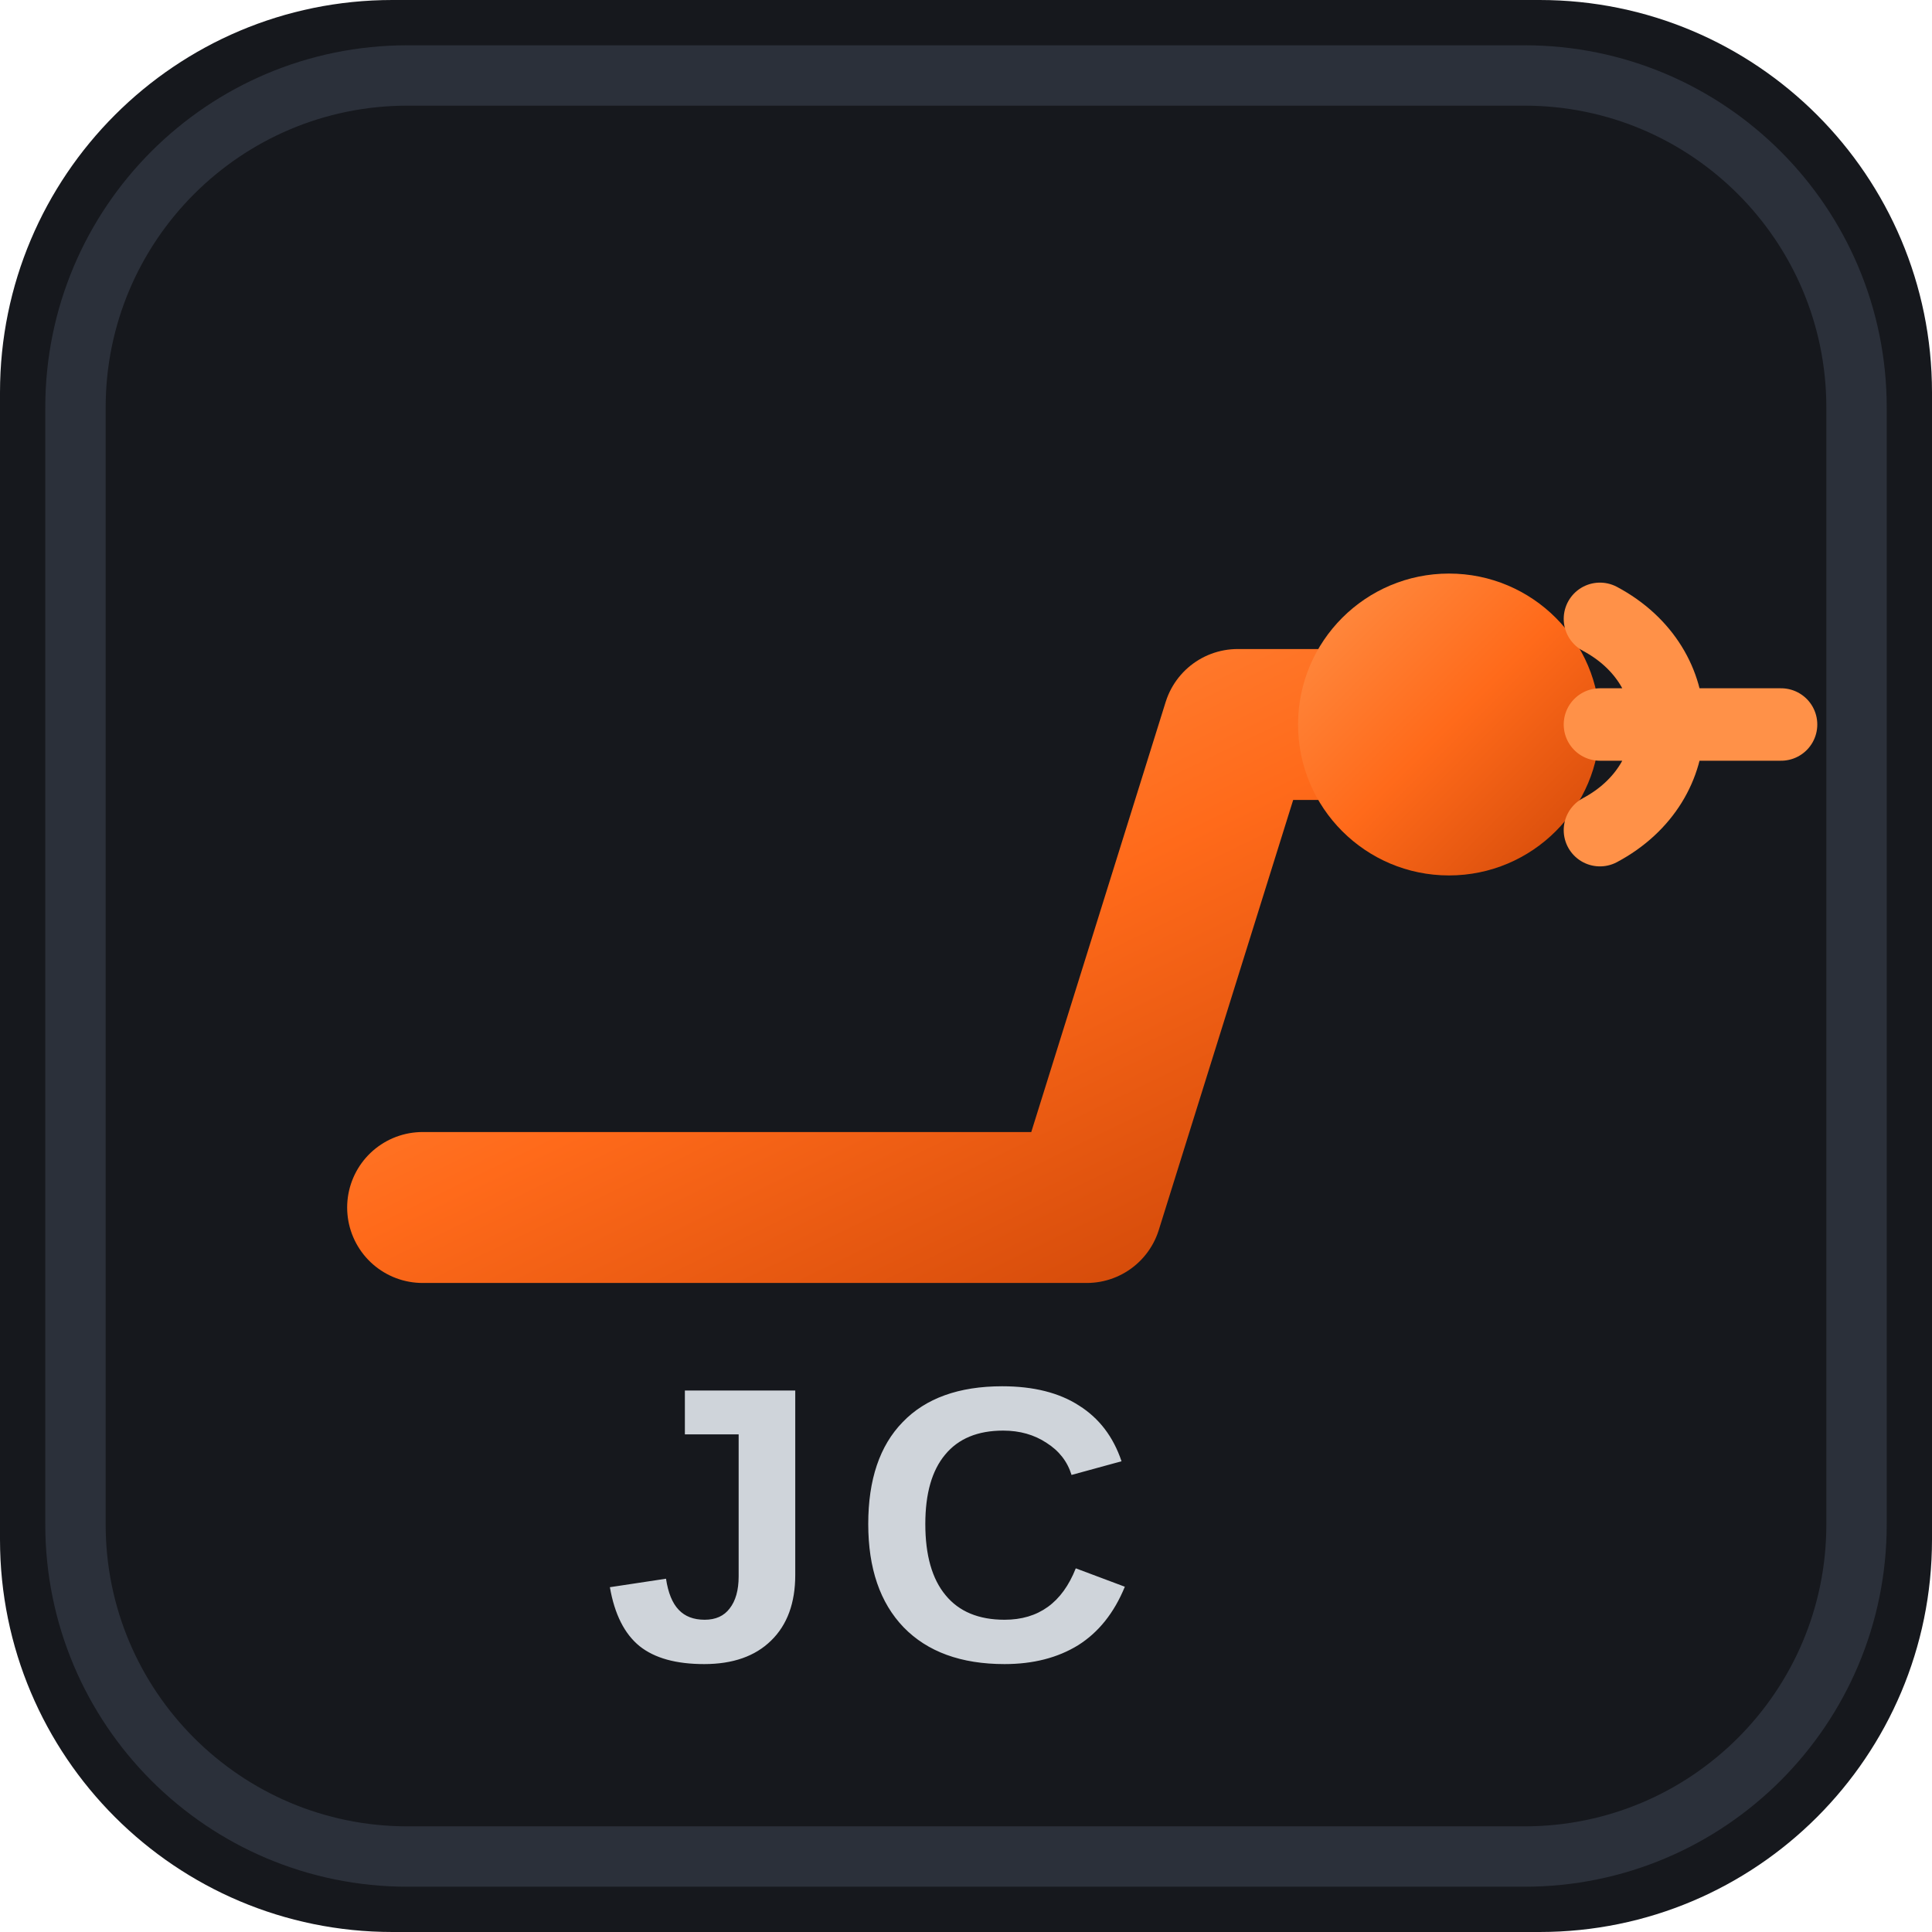
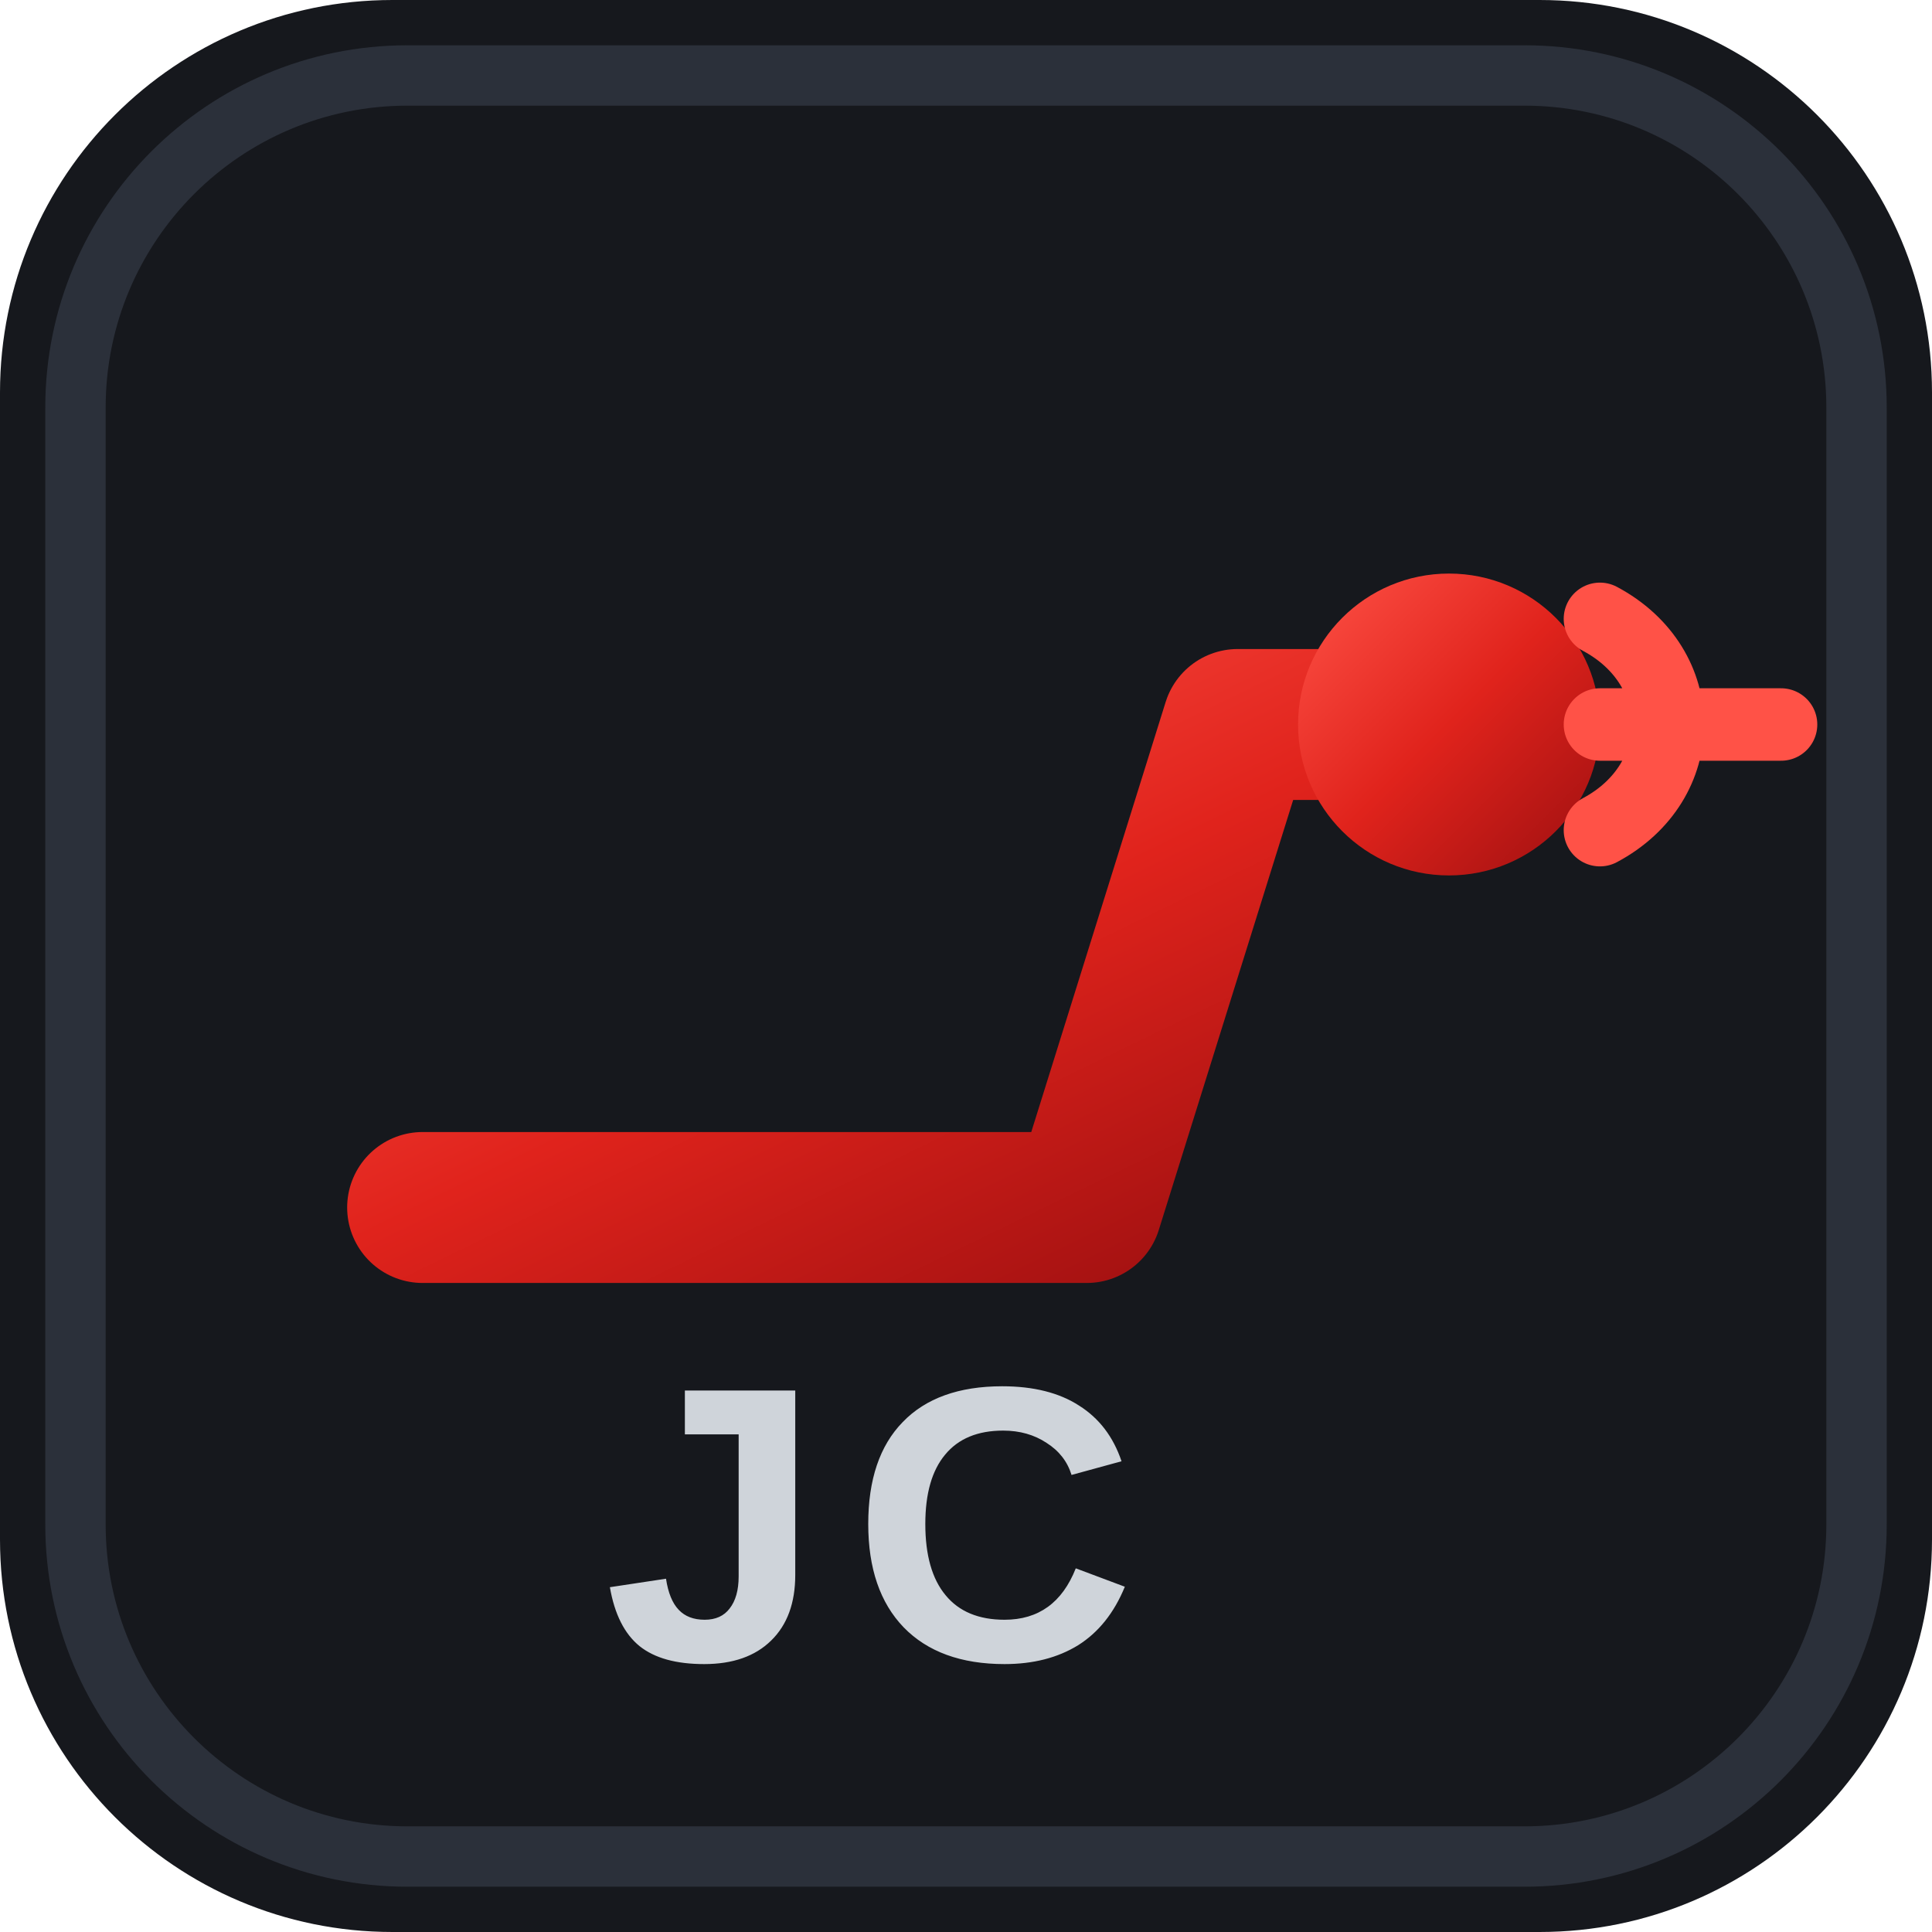
<svg xmlns="http://www.w3.org/2000/svg" viewBox="0 0 64 64" role="img" aria-label="JC Escapamentos">
  <defs>
    <linearGradient id="e" x1="0" y1="0" x2="1" y2="1">
-       <stop offset="0" stop-color="#ff9148" />
-       <stop offset="0.5" stop-color="#ff6a1a" />
-       <stop offset="1" stop-color="#cf4708" />
+       <stop offset="0" stop-color="#ff5247" />
+       <stop offset="0.5" stop-color="#e0231c" />
+       <stop offset="1" stop-color="#9c0f10" />
    </linearGradient>
  </defs>
  <rect width="64" height="64" rx="13" fill="#16181d" />
  <rect x="2.5" y="2.5" width="59" height="59" rx="11" fill="none" stroke="#2b303a" stroke-width="2" />
  <path d="M14 40h22l5-16h6" fill="none" stroke="url(#e)" stroke-width="5" stroke-linecap="round" stroke-linejoin="round" />
  <circle cx="48" cy="24" r="5" fill="url(#e)" />
-   <path d="M53 24h6M53 20.5c3 1.6 3 5.4 0 7" fill="none" stroke="#ff9148" stroke-width="2.4" stroke-linecap="round" />
+   <path d="M53 24h6M53 20.5c3 1.6 3 5.4 0 7" fill="none" stroke="#ff5247" stroke-width="2.4" stroke-linecap="round" />
  <text x="20" y="55" font-family="Arial Narrow, Arial, sans-serif" font-weight="700" font-size="13" fill="#cfd4da" letter-spacing="1">JC</text>
</svg>
